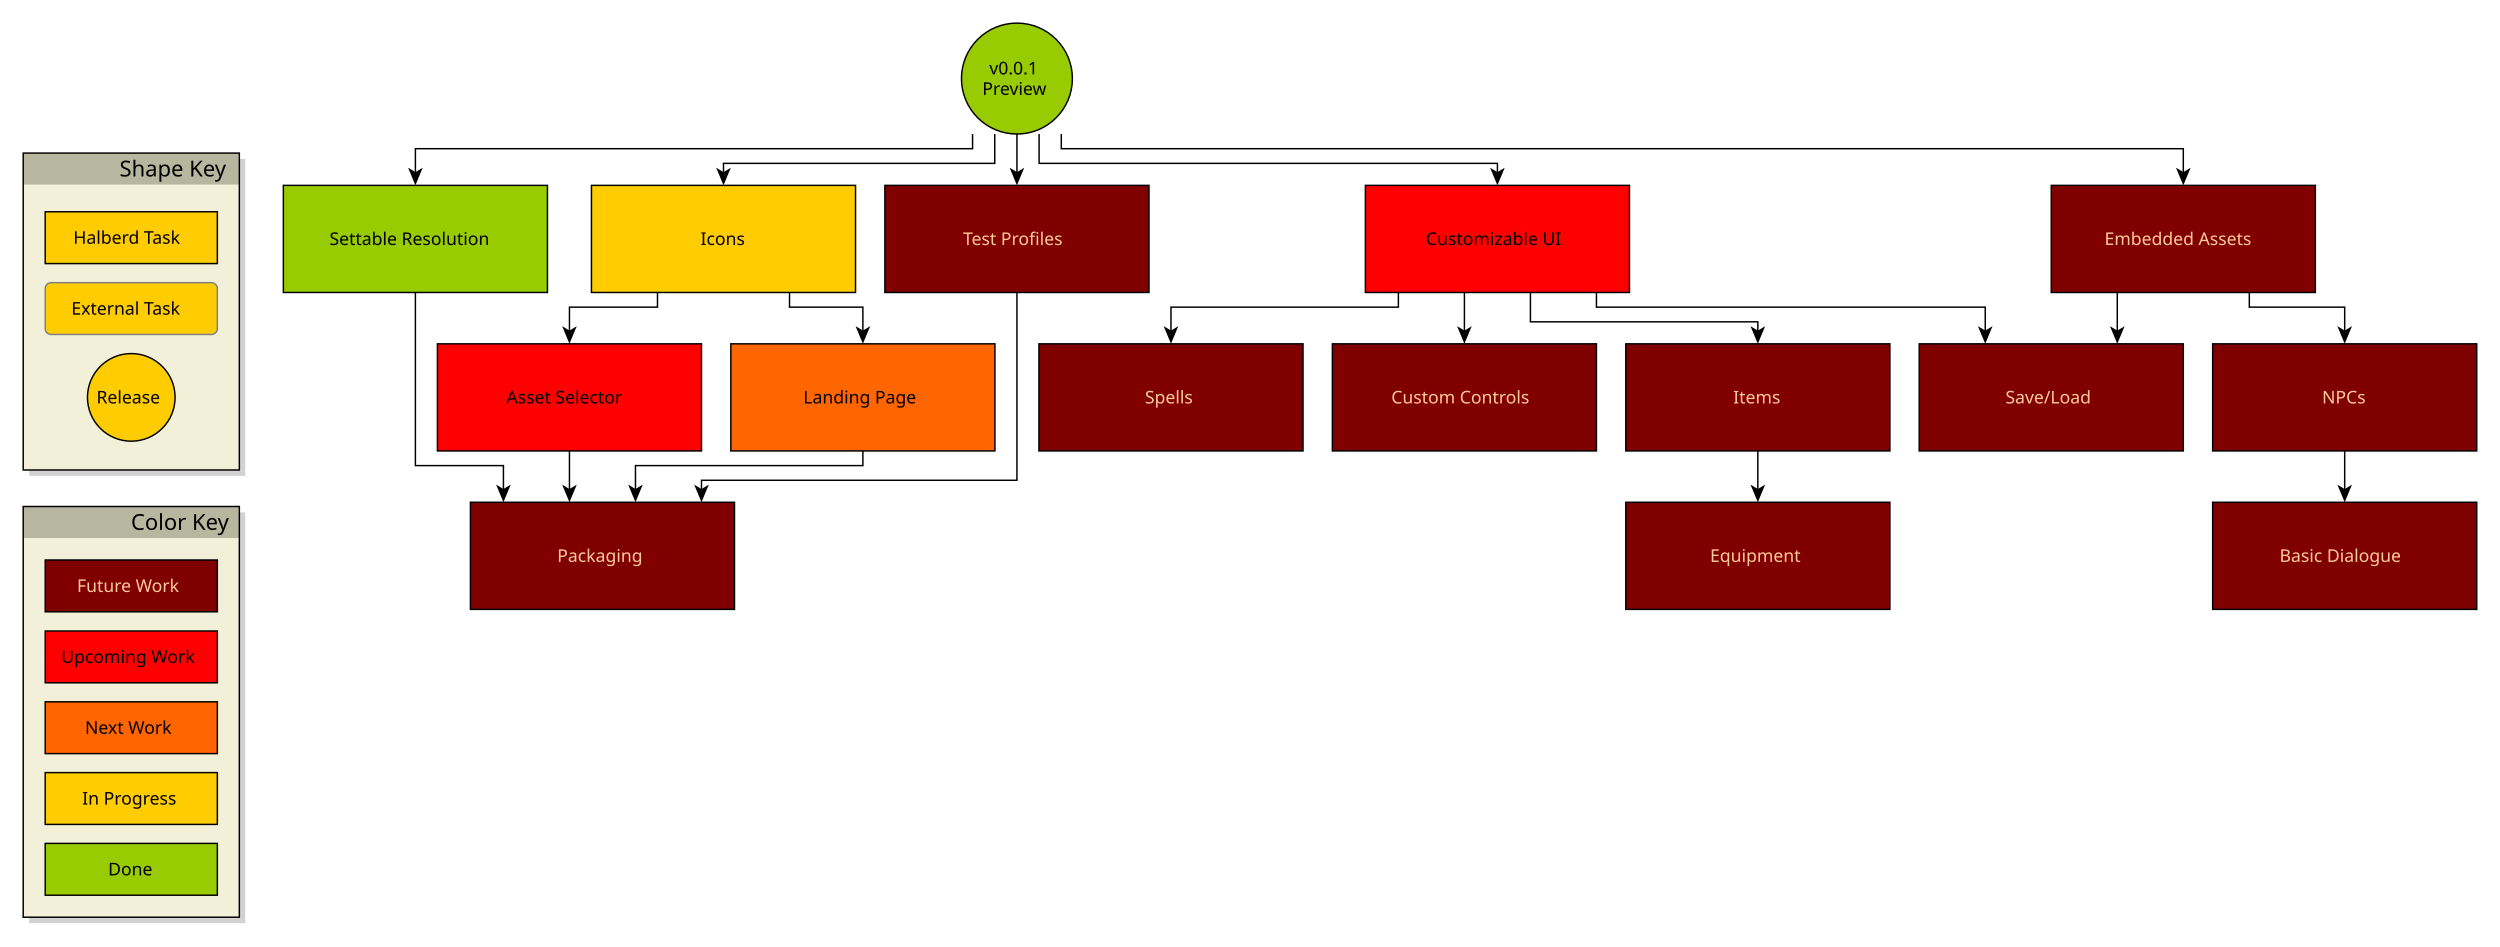
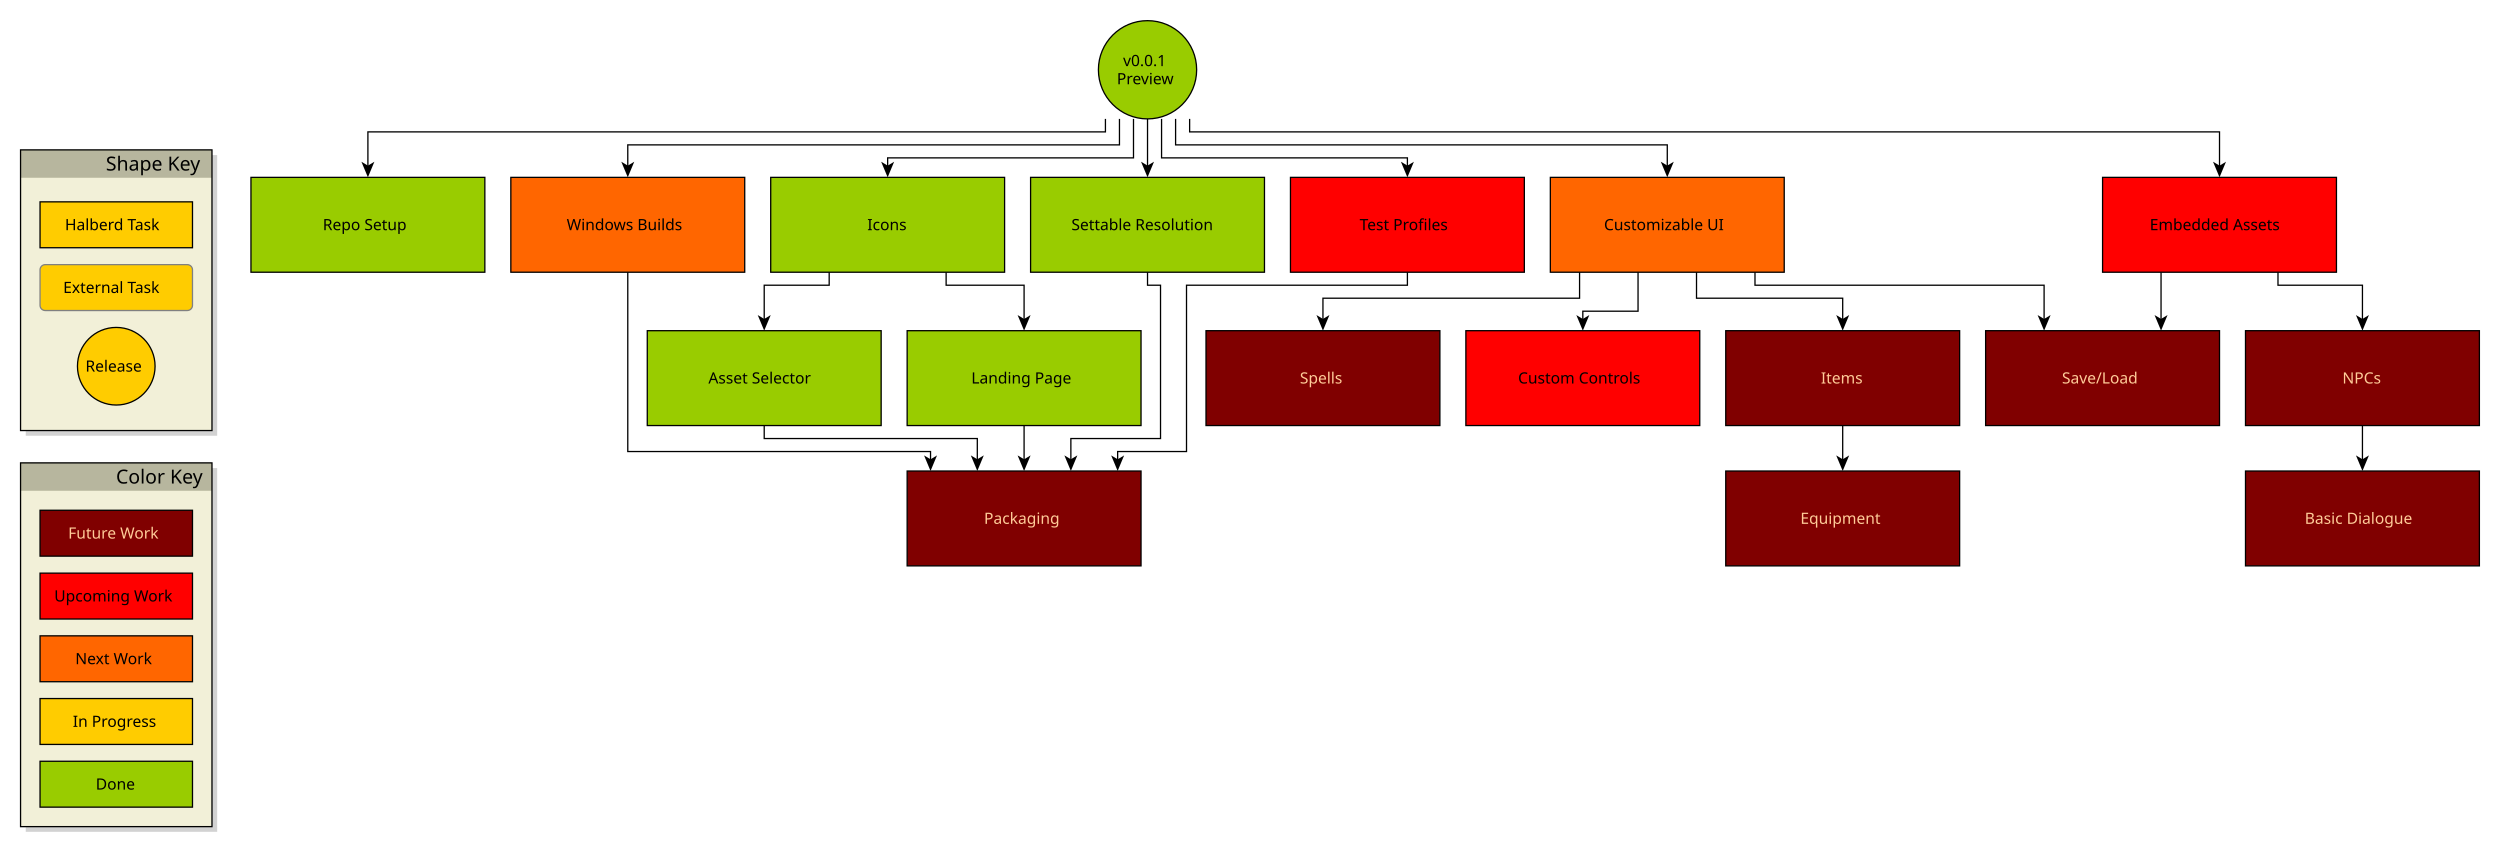
- <svg xmlns="http://www.w3.org/2000/svg" fill-opacity="1" color-rendering="auto" color-interpolation="auto" text-rendering="auto" stroke="black" stroke-linecap="square" width="1704" stroke-miterlimit="10" shape-rendering="auto" stroke-opacity="1" fill="black" stroke-dasharray="none" font-weight="normal" stroke-width="1" height="645" font-family="'Dialog'" font-style="normal" stroke-linejoin="miter" font-size="12px" stroke-dashoffset="0" image-rendering="auto">
+ <svg xmlns="http://www.w3.org/2000/svg" fill-opacity="1" color-rendering="auto" color-interpolation="auto" text-rendering="auto" stroke="black" stroke-linecap="square" width="1924" stroke-miterlimit="10" shape-rendering="auto" stroke-opacity="1" fill="black" stroke-dasharray="none" font-weight="normal" stroke-width="1" height="656" font-family="'Dialog'" font-style="normal" stroke-linejoin="miter" font-size="12px" stroke-dashoffset="0" image-rendering="auto">
  <defs id="genericDefs" />
  <g>
    <defs id="defs1">
      <clipPath clipPathUnits="userSpaceOnUse" id="clipPath1">
-         <path d="M0 0 L1704 0 L1704 645 L0 645 L0 0 Z" />
+         <path d="M0 0 L1924 0 L1924 656 L0 656 L0 0 Z" />
      </clipPath>
      <clipPath clipPathUnits="userSpaceOnUse" id="clipPath2">
-         <path d="M137 -161 L1841 -161 L1841 484 L137 484 L137 -161 Z" />
+         <path d="M137 -172 L2061 -172 L2061 484 L137 484 L137 -172 Z" />
      </clipPath>
      <clipPath clipPathUnits="userSpaceOnUse" id="clipPath3">
-         <path d="M141 -157 L1845 -157 L1845 488 L141 488 L141 -157 Z" />
+         <path d="M141 -168 L2065 -168 L2065 488 L141 488 L141 -168 Z" />
      </clipPath>
    </defs>
-     <g fill="rgb(210,210,210)" text-rendering="geometricPrecision" shape-rendering="geometricPrecision" transform="matrix(1,0,0,1,-141,157) translate(4,4)" stroke="rgb(210,210,210)">
+     <g fill="rgb(210,210,210)" text-rendering="geometricPrecision" shape-rendering="geometricPrecision" transform="matrix(1,0,0,1,-141,168) translate(4,4)" stroke="rgb(210,210,210)">
      <rect x="156.819" width="147.32" height="216" y="-52.654" clip-path="url(#clipPath2)" stroke="none" />
    </g>
-     <g fill="rgb(242,240,216)" text-rendering="geometricPrecision" shape-rendering="geometricPrecision" transform="matrix(1,0,0,1,-141,157)" stroke="rgb(242,240,216)">
+     <g fill="rgb(242,240,216)" text-rendering="geometricPrecision" shape-rendering="geometricPrecision" transform="matrix(1,0,0,1,-141,168)" stroke="rgb(242,240,216)">
      <rect x="156.819" width="147.32" height="216" y="-52.654" clip-path="url(#clipPath3)" stroke="none" />
      <rect x="156.819" y="-52.654" clip-path="url(#clipPath3)" fill="rgb(183,182,158)" width="147.32" height="21.461" stroke="none" />
    </g>
-     <g font-size="15px" stroke-linecap="butt" transform="matrix(1,0,0,1,-141,157)" text-rendering="geometricPrecision" font-family="sans-serif" shape-rendering="geometricPrecision" stroke-miterlimit="1.45">
+     <g font-size="15px" stroke-linecap="butt" transform="matrix(1,0,0,1,-141,168)" text-rendering="geometricPrecision" font-family="sans-serif" shape-rendering="geometricPrecision" stroke-miterlimit="1.45">
      <text x="222.458" xml:space="preserve" y="-36.731" clip-path="url(#clipPath3)" stroke="none">Shape Key</text>
      <rect fill="none" x="156.819" width="147.32" height="216" y="-52.654" clip-path="url(#clipPath3)" />
    </g>
-     <g fill="rgb(255,204,0)" text-rendering="geometricPrecision" shape-rendering="geometricPrecision" transform="matrix(1,0,0,1,-141,157)" stroke="rgb(255,204,0)">
+     <g fill="rgb(255,204,0)" text-rendering="geometricPrecision" shape-rendering="geometricPrecision" transform="matrix(1,0,0,1,-141,168)" stroke="rgb(255,204,0)">
      <rect x="171.819" width="117.32" height="35.309" y="-12.654" clip-path="url(#clipPath3)" stroke="none" />
    </g>
-     <g text-rendering="geometricPrecision" stroke-miterlimit="1.45" shape-rendering="geometricPrecision" transform="matrix(1,0,0,1,-141,157)" stroke-linecap="butt">
+     <g text-rendering="geometricPrecision" stroke-miterlimit="1.45" shape-rendering="geometricPrecision" transform="matrix(1,0,0,1,-141,168)" stroke-linecap="butt">
      <rect fill="none" x="171.819" width="117.32" height="35.309" y="-12.654" clip-path="url(#clipPath3)" />
      <text x="190.998" xml:space="preserve" y="9.154" clip-path="url(#clipPath3)" font-family="sans-serif" stroke="none">Halberd Task</text>
    </g>
-     <g fill="rgb(255,204,0)" text-rendering="geometricPrecision" shape-rendering="geometricPrecision" transform="matrix(1,0,0,1,-141,157)" stroke="rgb(255,204,0)">
+     <g fill="rgb(255,204,0)" text-rendering="geometricPrecision" shape-rendering="geometricPrecision" transform="matrix(1,0,0,1,-141,168)" stroke="rgb(255,204,0)">
      <rect x="171.819" y="35.667" clip-path="url(#clipPath3)" width="117.32" rx="4" ry="4" height="35.309" stroke="none" />
    </g>
-     <g stroke-linecap="butt" transform="matrix(1,0,0,1,-141,157)" fill="gray" text-rendering="geometricPrecision" shape-rendering="geometricPrecision" stroke="gray" stroke-miterlimit="1.45">
+     <g stroke-linecap="butt" transform="matrix(1,0,0,1,-141,168)" fill="gray" text-rendering="geometricPrecision" shape-rendering="geometricPrecision" stroke="gray" stroke-miterlimit="1.45">
      <rect x="171.819" y="35.667" clip-path="url(#clipPath3)" fill="none" width="117.32" rx="4" ry="4" height="35.309" />
      <text x="189.63" y="57.475" clip-path="url(#clipPath3)" fill="black" font-family="sans-serif" stroke="none" xml:space="preserve">External Task</text>
    </g>
-     <g fill="rgb(255,204,0)" text-rendering="geometricPrecision" shape-rendering="geometricPrecision" transform="matrix(1,0,0,1,-141,157)" stroke="rgb(255,204,0)">
+     <g fill="rgb(255,204,0)" text-rendering="geometricPrecision" shape-rendering="geometricPrecision" transform="matrix(1,0,0,1,-141,168)" stroke="rgb(255,204,0)">
      <circle r="29.864" clip-path="url(#clipPath3)" cx="230.478" cy="113.852" stroke="none" />
    </g>
-     <g text-rendering="geometricPrecision" stroke-miterlimit="1.45" shape-rendering="geometricPrecision" transform="matrix(1,0,0,1,-141,157)" stroke-linecap="butt">
+     <g text-rendering="geometricPrecision" stroke-miterlimit="1.45" shape-rendering="geometricPrecision" transform="matrix(1,0,0,1,-141,168)" stroke-linecap="butt">
      <circle fill="none" r="29.864" clip-path="url(#clipPath3)" cx="230.478" cy="113.852" />
      <text x="206.766" xml:space="preserve" y="118.006" clip-path="url(#clipPath3)" font-family="sans-serif" stroke="none">Release</text>
    </g>
-     <g fill="rgb(210,210,210)" text-rendering="geometricPrecision" shape-rendering="geometricPrecision" transform="matrix(1,0,0,1,-141,157) translate(4,4)" stroke="rgb(210,210,210)">
+     <g fill="rgb(210,210,210)" text-rendering="geometricPrecision" shape-rendering="geometricPrecision" transform="matrix(1,0,0,1,-141,168) translate(4,4)" stroke="rgb(210,210,210)">
      <rect x="156.819" width="147.32" height="279.943" y="188.231" clip-path="url(#clipPath2)" stroke="none" />
    </g>
-     <g fill="rgb(242,240,216)" text-rendering="geometricPrecision" shape-rendering="geometricPrecision" transform="matrix(1,0,0,1,-141,157)" stroke="rgb(242,240,216)">
+     <g fill="rgb(242,240,216)" text-rendering="geometricPrecision" shape-rendering="geometricPrecision" transform="matrix(1,0,0,1,-141,168)" stroke="rgb(242,240,216)">
      <rect x="156.819" width="147.32" height="279.943" y="188.231" clip-path="url(#clipPath3)" stroke="none" />
      <rect x="156.819" y="188.231" clip-path="url(#clipPath3)" fill="rgb(183,182,158)" width="147.32" height="21.461" stroke="none" />
    </g>
-     <g font-size="15px" stroke-linecap="butt" transform="matrix(1,0,0,1,-141,157)" text-rendering="geometricPrecision" font-family="sans-serif" shape-rendering="geometricPrecision" stroke-miterlimit="1.45">
+     <g font-size="15px" stroke-linecap="butt" transform="matrix(1,0,0,1,-141,168)" text-rendering="geometricPrecision" font-family="sans-serif" shape-rendering="geometricPrecision" stroke-miterlimit="1.45">
      <text x="230.266" xml:space="preserve" y="204.154" clip-path="url(#clipPath3)" stroke="none">Color Key</text>
      <rect fill="none" x="156.819" width="147.32" height="279.943" y="188.231" clip-path="url(#clipPath3)" />
    </g>
-     <g fill="maroon" text-rendering="geometricPrecision" shape-rendering="geometricPrecision" transform="matrix(1,0,0,1,-141,157)" stroke="maroon">
+     <g fill="maroon" text-rendering="geometricPrecision" shape-rendering="geometricPrecision" transform="matrix(1,0,0,1,-141,168)" stroke="maroon">
      <rect x="171.819" width="117.32" height="35.309" y="224.691" clip-path="url(#clipPath3)" stroke="none" />
    </g>
-     <g text-rendering="geometricPrecision" stroke-miterlimit="1.45" shape-rendering="geometricPrecision" transform="matrix(1,0,0,1,-141,157)" stroke-linecap="butt">
+     <g text-rendering="geometricPrecision" stroke-miterlimit="1.45" shape-rendering="geometricPrecision" transform="matrix(1,0,0,1,-141,168)" stroke-linecap="butt">
      <rect fill="none" x="171.819" width="117.32" height="35.309" y="224.691" clip-path="url(#clipPath3)" />
      <text x="193.459" y="246.5" clip-path="url(#clipPath3)" fill="rgb(255,204,153)" font-family="sans-serif" stroke="none" xml:space="preserve">Future Work</text>
    </g>
-     <g fill="red" text-rendering="geometricPrecision" shape-rendering="geometricPrecision" transform="matrix(1,0,0,1,-141,157)" stroke="red">
+     <g fill="red" text-rendering="geometricPrecision" shape-rendering="geometricPrecision" transform="matrix(1,0,0,1,-141,168)" stroke="red">
      <rect x="171.819" width="117.32" height="35.309" y="273.086" clip-path="url(#clipPath3)" stroke="none" />
    </g>
-     <g text-rendering="geometricPrecision" stroke-miterlimit="1.45" shape-rendering="geometricPrecision" transform="matrix(1,0,0,1,-141,157)" stroke-linecap="butt">
+     <g text-rendering="geometricPrecision" stroke-miterlimit="1.45" shape-rendering="geometricPrecision" transform="matrix(1,0,0,1,-141,168)" stroke-linecap="butt">
      <rect fill="none" x="171.819" width="117.32" height="35.309" y="273.086" clip-path="url(#clipPath3)" />
      <text x="182.733" xml:space="preserve" y="294.895" clip-path="url(#clipPath3)" font-family="sans-serif" stroke="none">Upcoming Work</text>
    </g>
-     <g fill="rgb(255,102,0)" text-rendering="geometricPrecision" shape-rendering="geometricPrecision" transform="matrix(1,0,0,1,-141,157)" stroke="rgb(255,102,0)">
+     <g fill="rgb(255,102,0)" text-rendering="geometricPrecision" shape-rendering="geometricPrecision" transform="matrix(1,0,0,1,-141,168)" stroke="rgb(255,102,0)">
      <rect x="171.819" width="117.32" height="35.309" y="321.346" clip-path="url(#clipPath3)" stroke="none" />
    </g>
-     <g text-rendering="geometricPrecision" stroke-miterlimit="1.45" shape-rendering="geometricPrecision" transform="matrix(1,0,0,1,-141,157)" stroke-linecap="butt">
+     <g text-rendering="geometricPrecision" stroke-miterlimit="1.45" shape-rendering="geometricPrecision" transform="matrix(1,0,0,1,-141,168)" stroke-linecap="butt">
      <rect fill="none" x="171.819" width="117.32" height="35.309" y="321.346" clip-path="url(#clipPath3)" />
      <text x="198.943" xml:space="preserve" y="343.154" clip-path="url(#clipPath3)" font-family="sans-serif" stroke="none">Next Work</text>
    </g>
-     <g fill="rgb(255,204,0)" text-rendering="geometricPrecision" shape-rendering="geometricPrecision" transform="matrix(1,0,0,1,-141,157)" stroke="rgb(255,204,0)">
+     <g fill="rgb(255,204,0)" text-rendering="geometricPrecision" shape-rendering="geometricPrecision" transform="matrix(1,0,0,1,-141,168)" stroke="rgb(255,204,0)">
      <rect x="171.819" width="117.32" height="35.309" y="369.605" clip-path="url(#clipPath3)" stroke="none" />
    </g>
-     <g text-rendering="geometricPrecision" stroke-miterlimit="1.45" shape-rendering="geometricPrecision" transform="matrix(1,0,0,1,-141,157)" stroke-linecap="butt">
+     <g text-rendering="geometricPrecision" stroke-miterlimit="1.45" shape-rendering="geometricPrecision" transform="matrix(1,0,0,1,-141,168)" stroke-linecap="butt">
      <rect fill="none" x="171.819" width="117.32" height="35.309" y="369.605" clip-path="url(#clipPath3)" />
      <text x="197.024" xml:space="preserve" y="391.414" clip-path="url(#clipPath3)" font-family="sans-serif" stroke="none">In Progress</text>
    </g>
-     <g fill="rgb(153,204,0)" text-rendering="geometricPrecision" shape-rendering="geometricPrecision" transform="matrix(1,0,0,1,-141,157)" stroke="rgb(153,204,0)">
+     <g fill="rgb(153,204,0)" text-rendering="geometricPrecision" shape-rendering="geometricPrecision" transform="matrix(1,0,0,1,-141,168)" stroke="rgb(153,204,0)">
      <rect x="171.819" width="117.32" height="35.309" y="417.865" clip-path="url(#clipPath3)" stroke="none" />
    </g>
-     <g text-rendering="geometricPrecision" stroke-miterlimit="1.45" shape-rendering="geometricPrecision" transform="matrix(1,0,0,1,-141,157)" stroke-linecap="butt">
+     <g text-rendering="geometricPrecision" stroke-miterlimit="1.45" shape-rendering="geometricPrecision" transform="matrix(1,0,0,1,-141,168)" stroke-linecap="butt">
      <rect fill="none" x="171.819" width="117.32" height="35.309" y="417.865" clip-path="url(#clipPath3)" />
      <text x="214.693" xml:space="preserve" y="439.673" clip-path="url(#clipPath3)" font-family="sans-serif" stroke="none">Done</text>
    </g>
-     <g fill="rgb(153,204,0)" text-rendering="geometricPrecision" shape-rendering="geometricPrecision" transform="matrix(1,0,0,1,-141,157)" stroke="rgb(153,204,0)">
-       <circle r="37.8" clip-path="url(#clipPath3)" cx="834.138" cy="-103.448" stroke="none" />
-     </g>
-     <g text-rendering="geometricPrecision" stroke-miterlimit="1.45" shape-rendering="geometricPrecision" transform="matrix(1,0,0,1,-141,157)" stroke-linecap="butt">
-       <circle fill="none" r="37.8" clip-path="url(#clipPath3)" cx="834.138" cy="-103.448" />
-       <text x="815.321" xml:space="preserve" y="-106.278" clip-path="url(#clipPath3)" font-family="sans-serif" stroke="none">v0.0.1</text>
-       <text x="810.545" xml:space="preserve" y="-92.309" clip-path="url(#clipPath3)" font-family="sans-serif" stroke="none">Preview</text>
-     </g>
-     <g fill="rgb(153,204,0)" text-rendering="geometricPrecision" shape-rendering="geometricPrecision" transform="matrix(1,0,0,1,-141,157)" stroke="rgb(153,204,0)">
-       <rect x="334.138" width="180" height="73" y="-30.648" clip-path="url(#clipPath3)" stroke="none" />
-     </g>
-     <g text-rendering="geometricPrecision" stroke-miterlimit="1.45" shape-rendering="geometricPrecision" transform="matrix(1,0,0,1,-141,157)" stroke-linecap="butt">
-       <rect fill="none" x="334.138" width="180" height="73" y="-30.648" clip-path="url(#clipPath3)" />
-       <text x="365.562" xml:space="preserve" y="10.006" clip-path="url(#clipPath3)" font-family="sans-serif" stroke="none">Settable Resolution</text>
-     </g>
-     <g fill="maroon" text-rendering="geometricPrecision" shape-rendering="geometricPrecision" transform="matrix(1,0,0,1,-141,157)" stroke="maroon">
-       <rect x="744.138" width="180" height="73" y="-30.648" clip-path="url(#clipPath3)" stroke="none" />
-     </g>
-     <g text-rendering="geometricPrecision" stroke-miterlimit="1.45" shape-rendering="geometricPrecision" transform="matrix(1,0,0,1,-141,157)" stroke-linecap="butt">
-       <rect fill="none" x="744.138" width="180" height="73" y="-30.648" clip-path="url(#clipPath3)" />
-       <text x="797.376" y="10.006" clip-path="url(#clipPath3)" fill="rgb(255,204,153)" font-family="sans-serif" stroke="none" xml:space="preserve">Test Profiles</text>
-     </g>
-     <g fill="rgb(255,102,0)" text-rendering="geometricPrecision" shape-rendering="geometricPrecision" transform="matrix(1,0,0,1,-141,157)" stroke="rgb(255,102,0)">
-       <rect x="639.138" width="180" height="73" y="77.352" clip-path="url(#clipPath3)" stroke="none" />
-     </g>
-     <g text-rendering="geometricPrecision" stroke-miterlimit="1.45" shape-rendering="geometricPrecision" transform="matrix(1,0,0,1,-141,157)" stroke-linecap="butt">
-       <rect fill="none" x="639.138" width="180" height="73" y="77.352" clip-path="url(#clipPath3)" />
-       <text x="688.527" xml:space="preserve" y="118.006" clip-path="url(#clipPath3)" font-family="sans-serif" stroke="none">Landing Page</text>
-     </g>
-     <g fill="maroon" text-rendering="geometricPrecision" shape-rendering="geometricPrecision" transform="matrix(1,0,0,1,-141,157)" stroke="maroon">
-       <rect x="1649.138" width="180" height="73" y="77.352" clip-path="url(#clipPath3)" stroke="none" />
-     </g>
-     <g text-rendering="geometricPrecision" stroke-miterlimit="1.45" shape-rendering="geometricPrecision" transform="matrix(1,0,0,1,-141,157)" stroke-linecap="butt">
-       <rect fill="none" x="1649.138" width="180" height="73" y="77.352" clip-path="url(#clipPath3)" />
-       <text x="1723.716" y="118.006" clip-path="url(#clipPath3)" fill="rgb(255,204,153)" font-family="sans-serif" stroke="none" xml:space="preserve">NPCs</text>
-     </g>
-     <g fill="maroon" text-rendering="geometricPrecision" shape-rendering="geometricPrecision" transform="matrix(1,0,0,1,-141,157)" stroke="maroon">
-       <rect x="1649.138" width="180" height="73" y="185.352" clip-path="url(#clipPath3)" stroke="none" />
-     </g>
-     <g text-rendering="geometricPrecision" stroke-miterlimit="1.45" shape-rendering="geometricPrecision" transform="matrix(1,0,0,1,-141,157)" stroke-linecap="butt">
-       <rect fill="none" x="1649.138" width="180" height="73" y="185.352" clip-path="url(#clipPath3)" />
-       <text x="1694.742" y="226.006" clip-path="url(#clipPath3)" fill="rgb(255,204,153)" font-family="sans-serif" stroke="none" xml:space="preserve">Basic Dialogue</text>
-     </g>
-     <g fill="red" text-rendering="geometricPrecision" shape-rendering="geometricPrecision" transform="matrix(1,0,0,1,-141,157)" stroke="red">
-       <rect x="1071.638" width="180" height="73" y="-30.648" clip-path="url(#clipPath3)" stroke="none" />
-     </g>
-     <g text-rendering="geometricPrecision" stroke-miterlimit="1.45" shape-rendering="geometricPrecision" transform="matrix(1,0,0,1,-141,157)" stroke-linecap="butt">
-       <rect fill="none" x="1071.638" width="180" height="73" y="-30.648" clip-path="url(#clipPath3)" />
-       <text x="1112.923" xml:space="preserve" y="10.006" clip-path="url(#clipPath3)" font-family="sans-serif" stroke="none">Customizable UI</text>
-     </g>
-     <g fill="maroon" text-rendering="geometricPrecision" shape-rendering="geometricPrecision" transform="matrix(1,0,0,1,-141,157)" stroke="maroon">
-       <rect x="1249.138" width="180" height="73" y="185.352" clip-path="url(#clipPath3)" stroke="none" />
-     </g>
-     <g text-rendering="geometricPrecision" stroke-miterlimit="1.45" shape-rendering="geometricPrecision" transform="matrix(1,0,0,1,-141,157)" stroke-linecap="butt">
-       <rect fill="none" x="1249.138" width="180" height="73" y="185.352" clip-path="url(#clipPath3)" />
-       <text x="1306.569" y="226.006" clip-path="url(#clipPath3)" fill="rgb(255,204,153)" font-family="sans-serif" stroke="none" xml:space="preserve">Equipment</text>
-     </g>
-     <g fill="maroon" text-rendering="geometricPrecision" shape-rendering="geometricPrecision" transform="matrix(1,0,0,1,-141,157)" stroke="maroon">
-       <rect x="849.138" width="180" height="73" y="77.352" clip-path="url(#clipPath3)" stroke="none" />
-     </g>
-     <g text-rendering="geometricPrecision" stroke-miterlimit="1.45" shape-rendering="geometricPrecision" transform="matrix(1,0,0,1,-141,157)" stroke-linecap="butt">
-       <rect fill="none" x="849.138" width="180" height="73" y="77.352" clip-path="url(#clipPath3)" />
-       <text x="921.37" y="118.006" clip-path="url(#clipPath3)" fill="rgb(255,204,153)" font-family="sans-serif" stroke="none" xml:space="preserve">Spells</text>
-     </g>
-     <g fill="maroon" text-rendering="geometricPrecision" shape-rendering="geometricPrecision" transform="matrix(1,0,0,1,-141,157)" stroke="maroon">
-       <rect x="1249.138" width="180" height="73" y="77.352" clip-path="url(#clipPath3)" stroke="none" />
-     </g>
-     <g text-rendering="geometricPrecision" stroke-miterlimit="1.45" shape-rendering="geometricPrecision" transform="matrix(1,0,0,1,-141,157)" stroke-linecap="butt">
-       <rect fill="none" x="1249.138" width="180" height="73" y="77.352" clip-path="url(#clipPath3)" />
-       <text x="1322.354" y="118.006" clip-path="url(#clipPath3)" fill="rgb(255,204,153)" font-family="sans-serif" stroke="none" xml:space="preserve">Items</text>
-     </g>
-     <g fill="maroon" text-rendering="geometricPrecision" shape-rendering="geometricPrecision" transform="matrix(1,0,0,1,-141,157)" stroke="maroon">
-       <rect x="1539.138" width="180" height="73" y="-30.648" clip-path="url(#clipPath3)" stroke="none" />
-     </g>
-     <g text-rendering="geometricPrecision" stroke-miterlimit="1.45" shape-rendering="geometricPrecision" transform="matrix(1,0,0,1,-141,157)" stroke-linecap="butt">
-       <rect fill="none" x="1539.138" width="180" height="73" y="-30.648" clip-path="url(#clipPath3)" />
-       <text x="1575.452" y="10.006" clip-path="url(#clipPath3)" fill="rgb(255,204,153)" font-family="sans-serif" stroke="none" xml:space="preserve">Embedded Assets</text>
-     </g>
-     <g fill="red" text-rendering="geometricPrecision" shape-rendering="geometricPrecision" transform="matrix(1,0,0,1,-141,157)" stroke="red">
-       <rect x="439.138" width="180" height="73" y="77.352" clip-path="url(#clipPath3)" stroke="none" />
-     </g>
-     <g text-rendering="geometricPrecision" stroke-miterlimit="1.45" shape-rendering="geometricPrecision" transform="matrix(1,0,0,1,-141,157)" stroke-linecap="butt">
-       <rect fill="none" x="439.138" width="180" height="73" y="77.352" clip-path="url(#clipPath3)" />
-       <text x="486.183" xml:space="preserve" y="118.006" clip-path="url(#clipPath3)" font-family="sans-serif" stroke="none">Asset Selector</text>
-     </g>
-     <g fill="maroon" text-rendering="geometricPrecision" shape-rendering="geometricPrecision" transform="matrix(1,0,0,1,-141,157)" stroke="maroon">
-       <rect x="461.638" width="180" height="73" y="185.352" clip-path="url(#clipPath3)" stroke="none" />
-     </g>
-     <g text-rendering="geometricPrecision" stroke-miterlimit="1.45" shape-rendering="geometricPrecision" transform="matrix(1,0,0,1,-141,157)" stroke-linecap="butt">
-       <rect fill="none" x="461.638" width="180" height="73" y="185.352" clip-path="url(#clipPath3)" />
-       <text x="520.806" y="226.006" clip-path="url(#clipPath3)" fill="rgb(255,204,153)" font-family="sans-serif" stroke="none" xml:space="preserve">Packaging</text>
-     </g>
-     <g fill="maroon" text-rendering="geometricPrecision" shape-rendering="geometricPrecision" transform="matrix(1,0,0,1,-141,157)" stroke="maroon">
-       <rect x="1449.138" width="180" height="73" y="77.352" clip-path="url(#clipPath3)" stroke="none" />
-     </g>
-     <g text-rendering="geometricPrecision" stroke-miterlimit="1.45" shape-rendering="geometricPrecision" transform="matrix(1,0,0,1,-141,157)" stroke-linecap="butt">
-       <rect fill="none" x="1449.138" width="180" height="73" y="77.352" clip-path="url(#clipPath3)" />
-       <text x="1507.89" y="118.006" clip-path="url(#clipPath3)" fill="rgb(255,204,153)" font-family="sans-serif" stroke="none" xml:space="preserve">Save/Load</text>
-     </g>
-     <g fill="maroon" text-rendering="geometricPrecision" shape-rendering="geometricPrecision" transform="matrix(1,0,0,1,-141,157)" stroke="maroon">
-       <rect x="1049.138" width="180" height="73" y="77.352" clip-path="url(#clipPath3)" stroke="none" />
-     </g>
-     <g text-rendering="geometricPrecision" stroke-miterlimit="1.45" shape-rendering="geometricPrecision" transform="matrix(1,0,0,1,-141,157)" stroke-linecap="butt">
-       <rect fill="none" x="1049.138" width="180" height="73" y="77.352" clip-path="url(#clipPath3)" />
-       <text x="1089.298" y="118.006" clip-path="url(#clipPath3)" fill="rgb(255,204,153)" font-family="sans-serif" stroke="none" xml:space="preserve">Custom Controls</text>
-     </g>
-     <g fill="rgb(255,204,0)" text-rendering="geometricPrecision" shape-rendering="geometricPrecision" transform="matrix(1,0,0,1,-141,157)" stroke="rgb(255,204,0)">
-       <rect x="544.138" width="180" height="73" y="-30.648" clip-path="url(#clipPath3)" stroke="none" />
-     </g>
-     <g text-rendering="geometricPrecision" stroke-miterlimit="1.45" shape-rendering="geometricPrecision" transform="matrix(1,0,0,1,-141,157)" stroke-linecap="butt">
-       <rect fill="none" x="544.138" width="180" height="73" y="-30.648" clip-path="url(#clipPath3)" />
-       <text x="618.47" xml:space="preserve" y="10.006" clip-path="url(#clipPath3)" font-family="sans-serif" stroke="none">Icons</text>
-       <path fill="none" d="M803.898 -65.648 L803.898 -55.648 L424.138 -55.648 L424.138 -38.697" clip-path="url(#clipPath3)" />
-       <path d="M424.138 -30.697 L429.138 -42.697 L424.138 -39.697 L419.138 -42.697 Z" clip-path="url(#clipPath3)" stroke="none" />
-       <path fill="none" d="M834.138 -65.648 L834.138 -38.682" clip-path="url(#clipPath3)" />
-       <path d="M834.138 -30.682 L839.138 -42.682 L834.138 -39.682 L829.138 -42.682 Z" clip-path="url(#clipPath3)" stroke="none" />
-       <path fill="none" d="M1739.138 150.352 L1739.138 177.318" clip-path="url(#clipPath3)" />
-       <path d="M1739.138 185.318 L1744.138 173.318 L1739.138 176.318 L1734.138 173.318 Z" clip-path="url(#clipPath3)" stroke="none" />
-       <path fill="none" d="M849.258 -65.648 L849.258 -45.648 L1161.638 -45.648 L1161.638 -38.677" clip-path="url(#clipPath3)" />
-       <path d="M1161.638 -30.677 L1166.638 -42.677 L1161.638 -39.677 L1156.638 -42.677 Z" clip-path="url(#clipPath3)" stroke="none" />
-       <path fill="none" d="M1094.138 42.352 L1094.138 52.352 L939.138 52.352 L939.138 69.303" clip-path="url(#clipPath3)" />
-       <path d="M939.138 77.303 L944.138 65.303 L939.138 68.303 L934.138 65.303 Z" clip-path="url(#clipPath3)" stroke="none" />
-       <path fill="none" d="M1184.138 42.352 L1184.138 62.352 L1339.138 62.352 L1339.138 69.323" clip-path="url(#clipPath3)" />
-       <path d="M1339.138 77.323 L1344.138 65.323 L1339.138 68.323 L1334.138 65.323 Z" clip-path="url(#clipPath3)" stroke="none" />
-       <path fill="none" d="M1339.138 150.352 L1339.138 177.318" clip-path="url(#clipPath3)" />
-       <path d="M1339.138 185.318 L1344.138 173.318 L1339.138 176.318 L1334.138 173.318 Z" clip-path="url(#clipPath3)" stroke="none" />
-       <path fill="none" d="M864.378 -65.648 L864.378 -55.648 L1629.138 -55.648 L1629.138 -38.697" clip-path="url(#clipPath3)" />
-       <path d="M1629.138 -30.697 L1634.138 -42.697 L1629.138 -39.697 L1624.138 -42.697 Z" clip-path="url(#clipPath3)" stroke="none" />
-       <path fill="none" d="M1674.138 42.352 L1674.138 52.352 L1739.138 52.352 L1739.138 69.303" clip-path="url(#clipPath3)" />
-       <path d="M1739.138 77.303 L1744.138 65.303 L1739.138 68.303 L1734.138 65.303 Z" clip-path="url(#clipPath3)" stroke="none" />
-       <path fill="none" d="M729.138 150.352 L729.138 160.352 L574.138 160.352 L574.138 177.303" clip-path="url(#clipPath3)" />
-       <path d="M574.138 185.303 L579.138 173.303 L574.138 176.303 L569.138 173.303 Z" clip-path="url(#clipPath3)" stroke="none" />
-       <path fill="none" d="M424.138 42.352 L424.138 160.352 L484.138 160.352 L484.138 177.303" clip-path="url(#clipPath3)" />
-       <path d="M484.138 185.303 L489.138 173.303 L484.138 176.303 L479.138 173.303 Z" clip-path="url(#clipPath3)" stroke="none" />
-       <path fill="none" d="M834.138 42.352 L834.138 170.352 L619.138 170.352 L619.138 177.323" clip-path="url(#clipPath3)" />
-       <path d="M619.138 185.323 L624.138 173.323 L619.138 176.323 L614.138 173.323 Z" clip-path="url(#clipPath3)" stroke="none" />
-       <path fill="none" d="M529.138 150.352 L529.138 177.318" clip-path="url(#clipPath3)" />
-       <path d="M529.138 185.318 L534.138 173.318 L529.138 176.318 L524.138 173.318 Z" clip-path="url(#clipPath3)" stroke="none" />
-       <path fill="none" d="M1584.138 42.352 L1584.138 69.318" clip-path="url(#clipPath3)" />
-       <path d="M1584.138 77.318 L1589.138 65.318 L1584.138 68.318 L1579.138 65.318 Z" clip-path="url(#clipPath3)" stroke="none" />
-       <path fill="none" d="M1229.138 42.352 L1229.138 52.352 L1494.138 52.352 L1494.138 69.303" clip-path="url(#clipPath3)" />
-       <path d="M1494.138 77.303 L1499.138 65.303 L1494.138 68.303 L1489.138 65.303 Z" clip-path="url(#clipPath3)" stroke="none" />
-       <path fill="none" d="M1139.138 42.352 L1139.138 69.318" clip-path="url(#clipPath3)" />
-       <path d="M1139.138 77.318 L1144.138 65.318 L1139.138 68.318 L1134.138 65.318 Z" clip-path="url(#clipPath3)" stroke="none" />
-       <path fill="none" d="M819.018 -65.648 L819.018 -45.648 L634.138 -45.648 L634.138 -38.677" clip-path="url(#clipPath3)" />
-       <path d="M634.138 -30.677 L639.138 -42.677 L634.138 -39.677 L629.138 -42.677 Z" clip-path="url(#clipPath3)" stroke="none" />
-       <path fill="none" d="M679.138 42.352 L679.138 52.352 L729.138 52.352 L729.138 69.303" clip-path="url(#clipPath3)" />
-       <path d="M729.138 77.303 L734.138 65.303 L729.138 68.303 L724.138 65.303 Z" clip-path="url(#clipPath3)" stroke="none" />
-       <path fill="none" d="M589.138 42.352 L589.138 52.352 L529.138 52.352 L529.138 69.303" clip-path="url(#clipPath3)" />
-       <path d="M529.138 77.303 L534.138 65.303 L529.138 68.303 L524.138 65.303 Z" clip-path="url(#clipPath3)" stroke="none" />
+     <g fill="rgb(153,204,0)" text-rendering="geometricPrecision" shape-rendering="geometricPrecision" transform="matrix(1,0,0,1,-141,168)" stroke="rgb(153,204,0)">
+       <circle r="37.8" clip-path="url(#clipPath3)" cx="1024.138" cy="-114.3" stroke="none" />
+     </g>
+     <g text-rendering="geometricPrecision" stroke-miterlimit="1.45" shape-rendering="geometricPrecision" transform="matrix(1,0,0,1,-141,168)" stroke-linecap="butt">
+       <circle fill="none" r="37.8" clip-path="url(#clipPath3)" cx="1024.138" cy="-114.3" />
+       <text x="1005.321" xml:space="preserve" y="-117.13" clip-path="url(#clipPath3)" font-family="sans-serif" stroke="none">v0.0.1</text>
+       <text x="1000.545" xml:space="preserve" y="-103.161" clip-path="url(#clipPath3)" font-family="sans-serif" stroke="none">Preview</text>
+     </g>
+     <g fill="rgb(153,204,0)" text-rendering="geometricPrecision" shape-rendering="geometricPrecision" transform="matrix(1,0,0,1,-141,168)" stroke="rgb(153,204,0)">
+       <rect x="934.138" width="180" height="73" y="-31.5" clip-path="url(#clipPath3)" stroke="none" />
+     </g>
+     <g text-rendering="geometricPrecision" stroke-miterlimit="1.45" shape-rendering="geometricPrecision" transform="matrix(1,0,0,1,-141,168)" stroke-linecap="butt">
+       <rect fill="none" x="934.138" width="180" height="73" y="-31.5" clip-path="url(#clipPath3)" />
+       <text x="965.562" xml:space="preserve" y="9.154" clip-path="url(#clipPath3)" font-family="sans-serif" stroke="none">Settable Resolution</text>
+     </g>
+     <g fill="red" text-rendering="geometricPrecision" shape-rendering="geometricPrecision" transform="matrix(1,0,0,1,-141,168)" stroke="red">
+       <rect x="1134.138" width="180" height="73" y="-31.5" clip-path="url(#clipPath3)" stroke="none" />
+     </g>
+     <g text-rendering="geometricPrecision" stroke-miterlimit="1.45" shape-rendering="geometricPrecision" transform="matrix(1,0,0,1,-141,168)" stroke-linecap="butt">
+       <rect fill="none" x="1134.138" width="180" height="73" y="-31.5" clip-path="url(#clipPath3)" />
+       <text x="1187.377" xml:space="preserve" y="9.154" clip-path="url(#clipPath3)" font-family="sans-serif" stroke="none">Test Profiles</text>
+     </g>
+     <g fill="rgb(153,204,0)" text-rendering="geometricPrecision" shape-rendering="geometricPrecision" transform="matrix(1,0,0,1,-141,168)" stroke="rgb(153,204,0)">
+       <rect x="839.138" width="180" height="73" y="86.5" clip-path="url(#clipPath3)" stroke="none" />
+     </g>
+     <g text-rendering="geometricPrecision" stroke-miterlimit="1.45" shape-rendering="geometricPrecision" transform="matrix(1,0,0,1,-141,168)" stroke-linecap="butt">
+       <rect fill="none" x="839.138" width="180" height="73" y="86.5" clip-path="url(#clipPath3)" />
+       <text x="888.527" xml:space="preserve" y="127.154" clip-path="url(#clipPath3)" font-family="sans-serif" stroke="none">Landing Page</text>
+     </g>
+     <g fill="maroon" text-rendering="geometricPrecision" shape-rendering="geometricPrecision" transform="matrix(1,0,0,1,-141,168)" stroke="maroon">
+       <rect x="1869.138" width="180" height="73" y="86.5" clip-path="url(#clipPath3)" stroke="none" />
+     </g>
+     <g text-rendering="geometricPrecision" stroke-miterlimit="1.45" shape-rendering="geometricPrecision" transform="matrix(1,0,0,1,-141,168)" stroke-linecap="butt">
+       <rect fill="none" x="1869.138" width="180" height="73" y="86.5" clip-path="url(#clipPath3)" />
+       <text x="1943.716" y="127.154" clip-path="url(#clipPath3)" fill="rgb(255,204,153)" font-family="sans-serif" stroke="none" xml:space="preserve">NPCs</text>
+     </g>
+     <g fill="maroon" text-rendering="geometricPrecision" shape-rendering="geometricPrecision" transform="matrix(1,0,0,1,-141,168)" stroke="maroon">
+       <rect x="1869.138" width="180" height="73" y="194.5" clip-path="url(#clipPath3)" stroke="none" />
+     </g>
+     <g text-rendering="geometricPrecision" stroke-miterlimit="1.45" shape-rendering="geometricPrecision" transform="matrix(1,0,0,1,-141,168)" stroke-linecap="butt">
+       <rect fill="none" x="1869.138" width="180" height="73" y="194.5" clip-path="url(#clipPath3)" />
+       <text x="1914.742" y="235.154" clip-path="url(#clipPath3)" fill="rgb(255,204,153)" font-family="sans-serif" stroke="none" xml:space="preserve">Basic Dialogue</text>
+     </g>
+     <g fill="rgb(255,102,0)" text-rendering="geometricPrecision" shape-rendering="geometricPrecision" transform="matrix(1,0,0,1,-141,168)" stroke="rgb(255,102,0)">
+       <rect x="1334.138" width="180" height="73" y="-31.5" clip-path="url(#clipPath3)" stroke="none" />
+     </g>
+     <g text-rendering="geometricPrecision" stroke-miterlimit="1.45" shape-rendering="geometricPrecision" transform="matrix(1,0,0,1,-141,168)" stroke-linecap="butt">
+       <rect fill="none" x="1334.138" width="180" height="73" y="-31.5" clip-path="url(#clipPath3)" />
+       <text x="1375.423" xml:space="preserve" y="9.154" clip-path="url(#clipPath3)" font-family="sans-serif" stroke="none">Customizable UI</text>
+     </g>
+     <g fill="maroon" text-rendering="geometricPrecision" shape-rendering="geometricPrecision" transform="matrix(1,0,0,1,-141,168)" stroke="maroon">
+       <rect x="1469.138" width="180" height="73" y="194.5" clip-path="url(#clipPath3)" stroke="none" />
+     </g>
+     <g text-rendering="geometricPrecision" stroke-miterlimit="1.45" shape-rendering="geometricPrecision" transform="matrix(1,0,0,1,-141,168)" stroke-linecap="butt">
+       <rect fill="none" x="1469.138" width="180" height="73" y="194.5" clip-path="url(#clipPath3)" />
+       <text x="1526.569" y="235.154" clip-path="url(#clipPath3)" fill="rgb(255,204,153)" font-family="sans-serif" stroke="none" xml:space="preserve">Equipment</text>
+     </g>
+     <g fill="maroon" text-rendering="geometricPrecision" shape-rendering="geometricPrecision" transform="matrix(1,0,0,1,-141,168)" stroke="maroon">
+       <rect x="1069.138" width="180" height="73" y="86.5" clip-path="url(#clipPath3)" stroke="none" />
+     </g>
+     <g text-rendering="geometricPrecision" stroke-miterlimit="1.45" shape-rendering="geometricPrecision" transform="matrix(1,0,0,1,-141,168)" stroke-linecap="butt">
+       <rect fill="none" x="1069.138" width="180" height="73" y="86.5" clip-path="url(#clipPath3)" />
+       <text x="1141.37" y="127.154" clip-path="url(#clipPath3)" fill="rgb(255,204,153)" font-family="sans-serif" stroke="none" xml:space="preserve">Spells</text>
+     </g>
+     <g fill="maroon" text-rendering="geometricPrecision" shape-rendering="geometricPrecision" transform="matrix(1,0,0,1,-141,168)" stroke="maroon">
+       <rect x="1469.138" width="180" height="73" y="86.5" clip-path="url(#clipPath3)" stroke="none" />
+     </g>
+     <g text-rendering="geometricPrecision" stroke-miterlimit="1.45" shape-rendering="geometricPrecision" transform="matrix(1,0,0,1,-141,168)" stroke-linecap="butt">
+       <rect fill="none" x="1469.138" width="180" height="73" y="86.5" clip-path="url(#clipPath3)" />
+       <text x="1542.354" y="127.154" clip-path="url(#clipPath3)" fill="rgb(255,204,153)" font-family="sans-serif" stroke="none" xml:space="preserve">Items</text>
+     </g>
+     <g fill="red" text-rendering="geometricPrecision" shape-rendering="geometricPrecision" transform="matrix(1,0,0,1,-141,168)" stroke="red">
+       <rect x="1759.138" width="180" height="73" y="-31.5" clip-path="url(#clipPath3)" stroke="none" />
+     </g>
+     <g text-rendering="geometricPrecision" stroke-miterlimit="1.45" shape-rendering="geometricPrecision" transform="matrix(1,0,0,1,-141,168)" stroke-linecap="butt">
+       <rect fill="none" x="1759.138" width="180" height="73" y="-31.5" clip-path="url(#clipPath3)" />
+       <text x="1795.452" xml:space="preserve" y="9.154" clip-path="url(#clipPath3)" font-family="sans-serif" stroke="none">Embedded Assets</text>
+     </g>
+     <g fill="rgb(153,204,0)" text-rendering="geometricPrecision" shape-rendering="geometricPrecision" transform="matrix(1,0,0,1,-141,168)" stroke="rgb(153,204,0)">
+       <rect x="639.138" width="180" height="73" y="86.5" clip-path="url(#clipPath3)" stroke="none" />
+     </g>
+     <g text-rendering="geometricPrecision" stroke-miterlimit="1.45" shape-rendering="geometricPrecision" transform="matrix(1,0,0,1,-141,168)" stroke-linecap="butt">
+       <rect fill="none" x="639.138" width="180" height="73" y="86.5" clip-path="url(#clipPath3)" />
+       <text x="686.183" xml:space="preserve" y="127.154" clip-path="url(#clipPath3)" font-family="sans-serif" stroke="none">Asset Selector</text>
+     </g>
+     <g fill="maroon" text-rendering="geometricPrecision" shape-rendering="geometricPrecision" transform="matrix(1,0,0,1,-141,168)" stroke="maroon">
+       <rect x="839.138" width="180" height="73" y="194.5" clip-path="url(#clipPath3)" stroke="none" />
+     </g>
+     <g text-rendering="geometricPrecision" stroke-miterlimit="1.45" shape-rendering="geometricPrecision" transform="matrix(1,0,0,1,-141,168)" stroke-linecap="butt">
+       <rect fill="none" x="839.138" width="180" height="73" y="194.5" clip-path="url(#clipPath3)" />
+       <text x="898.306" y="235.154" clip-path="url(#clipPath3)" fill="rgb(255,204,153)" font-family="sans-serif" stroke="none" xml:space="preserve">Packaging</text>
+     </g>
+     <g fill="maroon" text-rendering="geometricPrecision" shape-rendering="geometricPrecision" transform="matrix(1,0,0,1,-141,168)" stroke="maroon">
+       <rect x="1669.138" width="180" height="73" y="86.5" clip-path="url(#clipPath3)" stroke="none" />
+     </g>
+     <g text-rendering="geometricPrecision" stroke-miterlimit="1.45" shape-rendering="geometricPrecision" transform="matrix(1,0,0,1,-141,168)" stroke-linecap="butt">
+       <rect fill="none" x="1669.138" width="180" height="73" y="86.5" clip-path="url(#clipPath3)" />
+       <text x="1727.89" y="127.154" clip-path="url(#clipPath3)" fill="rgb(255,204,153)" font-family="sans-serif" stroke="none" xml:space="preserve">Save/Load</text>
+     </g>
+     <g fill="red" text-rendering="geometricPrecision" shape-rendering="geometricPrecision" transform="matrix(1,0,0,1,-141,168)" stroke="red">
+       <rect x="1269.138" width="180" height="73" y="86.5" clip-path="url(#clipPath3)" stroke="none" />
+     </g>
+     <g text-rendering="geometricPrecision" stroke-miterlimit="1.45" shape-rendering="geometricPrecision" transform="matrix(1,0,0,1,-141,168)" stroke-linecap="butt">
+       <rect fill="none" x="1269.138" width="180" height="73" y="86.5" clip-path="url(#clipPath3)" />
+       <text x="1309.298" xml:space="preserve" y="127.154" clip-path="url(#clipPath3)" font-family="sans-serif" stroke="none">Custom Controls</text>
+     </g>
+     <g fill="rgb(153,204,0)" text-rendering="geometricPrecision" shape-rendering="geometricPrecision" transform="matrix(1,0,0,1,-141,168)" stroke="rgb(153,204,0)">
+       <rect x="734.138" width="180" height="73" y="-31.5" clip-path="url(#clipPath3)" stroke="none" />
+     </g>
+     <g text-rendering="geometricPrecision" stroke-miterlimit="1.45" shape-rendering="geometricPrecision" transform="matrix(1,0,0,1,-141,168)" stroke-linecap="butt">
+       <rect fill="none" x="734.138" width="180" height="73" y="-31.5" clip-path="url(#clipPath3)" />
+       <text x="808.47" xml:space="preserve" y="9.154" clip-path="url(#clipPath3)" font-family="sans-serif" stroke="none">Icons</text>
+     </g>
+     <g fill="rgb(255,102,0)" text-rendering="geometricPrecision" shape-rendering="geometricPrecision" transform="matrix(1,0,0,1,-141,168)" stroke="rgb(255,102,0)">
+       <rect x="534.138" width="180" height="73" y="-31.5" clip-path="url(#clipPath3)" stroke="none" />
+     </g>
+     <g text-rendering="geometricPrecision" stroke-miterlimit="1.45" shape-rendering="geometricPrecision" transform="matrix(1,0,0,1,-141,168)" stroke-linecap="butt">
+       <rect fill="none" x="534.138" width="180" height="73" y="-31.5" clip-path="url(#clipPath3)" />
+       <text x="577.129" xml:space="preserve" y="9.154" clip-path="url(#clipPath3)" font-family="sans-serif" stroke="none">Windows Builds</text>
+     </g>
+     <g fill="rgb(153,204,0)" text-rendering="geometricPrecision" shape-rendering="geometricPrecision" transform="matrix(1,0,0,1,-141,168)" stroke="rgb(153,204,0)">
+       <rect x="334.138" width="180" height="73" y="-31.5" clip-path="url(#clipPath3)" stroke="none" />
+     </g>
+     <g text-rendering="geometricPrecision" stroke-miterlimit="1.45" shape-rendering="geometricPrecision" transform="matrix(1,0,0,1,-141,168)" stroke-linecap="butt">
+       <rect fill="none" x="334.138" width="180" height="73" y="-31.5" clip-path="url(#clipPath3)" />
+       <text x="389.427" xml:space="preserve" y="9.154" clip-path="url(#clipPath3)" font-family="sans-serif" stroke="none">Repo Setup</text>
+       <path fill="none" d="M1024.138 -76.5 L1024.138 -39.544" clip-path="url(#clipPath3)" />
+       <path d="M1024.138 -31.544 L1029.138 -43.544 L1024.138 -40.544 L1019.138 -43.544 Z" clip-path="url(#clipPath3)" stroke="none" />
+       <path fill="none" d="M1034.938 -76.5 L1034.938 -46.5 L1224.138 -46.5 L1224.138 -39.529" clip-path="url(#clipPath3)" />
+       <path d="M1224.138 -31.529 L1229.138 -43.529 L1224.138 -40.529 L1219.138 -43.529 Z" clip-path="url(#clipPath3)" stroke="none" />
+       <path fill="none" d="M1959.138 159.5 L1959.138 186.466" clip-path="url(#clipPath3)" />
+       <path d="M1959.138 194.466 L1964.138 182.466 L1959.138 185.466 L1954.138 182.466 Z" clip-path="url(#clipPath3)" stroke="none" />
+       <path fill="none" d="M1045.738 -76.5 L1045.738 -56.5 L1424.138 -56.5 L1424.138 -39.549" clip-path="url(#clipPath3)" />
+       <path d="M1424.138 -31.549 L1429.138 -43.549 L1424.138 -40.549 L1419.138 -43.549 Z" clip-path="url(#clipPath3)" stroke="none" />
+       <path fill="none" d="M1356.638 41.5 L1356.638 61.5 L1159.138 61.5 L1159.138 78.451" clip-path="url(#clipPath3)" />
+       <path d="M1159.138 86.451 L1164.138 74.451 L1159.138 77.451 L1154.138 74.451 Z" clip-path="url(#clipPath3)" stroke="none" />
+       <path fill="none" d="M1446.638 41.5 L1446.638 61.5 L1559.138 61.5 L1559.138 78.451" clip-path="url(#clipPath3)" />
+       <path d="M1559.138 86.451 L1564.138 74.451 L1559.138 77.451 L1554.138 74.451 Z" clip-path="url(#clipPath3)" stroke="none" />
+       <path fill="none" d="M1559.138 159.5 L1559.138 186.466" clip-path="url(#clipPath3)" />
+       <path d="M1559.138 194.466 L1564.138 182.466 L1559.138 185.466 L1554.138 182.466 Z" clip-path="url(#clipPath3)" stroke="none" />
+       <path fill="none" d="M1056.538 -76.5 L1056.538 -66.5 L1849.138 -66.5 L1849.138 -39.534" clip-path="url(#clipPath3)" />
+       <path d="M1849.138 -31.534 L1854.138 -43.534 L1849.138 -40.534 L1844.138 -43.534 Z" clip-path="url(#clipPath3)" stroke="none" />
+       <path fill="none" d="M1894.138 41.5 L1894.138 51.5 L1959.138 51.5 L1959.138 78.466" clip-path="url(#clipPath3)" />
+       <path d="M1959.138 86.466 L1964.138 74.466 L1959.138 77.466 L1954.138 74.466 Z" clip-path="url(#clipPath3)" stroke="none" />
+       <path fill="none" d="M929.138 159.5 L929.138 186.466" clip-path="url(#clipPath3)" />
+       <path d="M929.138 194.466 L934.138 182.466 L929.138 185.466 L924.138 182.466 Z" clip-path="url(#clipPath3)" stroke="none" />
+       <path fill="none" d="M1024.138 41.5 L1024.138 51.5 L1034.138 51.5 L1034.138 169.5 L965.138 169.5 L965.138 186.451" clip-path="url(#clipPath3)" />
+       <path d="M965.138 194.451 L970.138 182.451 L965.138 185.451 L960.138 182.451 Z" clip-path="url(#clipPath3)" stroke="none" />
+       <path fill="none" d="M1224.138 41.5 L1224.138 51.5 L1054.138 51.5 L1054.138 179.5 L1001.138 179.5 L1001.138 186.471" clip-path="url(#clipPath3)" />
+       <path d="M1001.138 194.471 L1006.138 182.471 L1001.138 185.471 L996.138 182.471 Z" clip-path="url(#clipPath3)" stroke="none" />
+       <path fill="none" d="M729.138 159.5 L729.138 169.5 L893.138 169.5 L893.138 186.451" clip-path="url(#clipPath3)" />
+       <path d="M893.138 194.451 L898.138 182.451 L893.138 185.451 L888.138 182.451 Z" clip-path="url(#clipPath3)" stroke="none" />
+       <path fill="none" d="M1804.138 41.5 L1804.138 78.456" clip-path="url(#clipPath3)" />
+       <path d="M1804.138 86.456 L1809.138 74.456 L1804.138 77.456 L1799.138 74.456 Z" clip-path="url(#clipPath3)" stroke="none" />
+       <path fill="none" d="M1491.638 41.5 L1491.638 51.5 L1714.138 51.5 L1714.138 78.466" clip-path="url(#clipPath3)" />
+       <path d="M1714.138 86.466 L1719.138 74.466 L1714.138 77.466 L1709.138 74.466 Z" clip-path="url(#clipPath3)" stroke="none" />
+       <path fill="none" d="M1401.638 41.5 L1401.638 71.5 L1359.138 71.5 L1359.138 78.471" clip-path="url(#clipPath3)" />
+       <path d="M1359.138 86.471 L1364.138 74.471 L1359.138 77.471 L1354.138 74.471 Z" clip-path="url(#clipPath3)" stroke="none" />
+       <path fill="none" d="M1013.338 -76.5 L1013.338 -46.5 L824.138 -46.5 L824.138 -39.529" clip-path="url(#clipPath3)" />
+       <path d="M824.138 -31.529 L829.138 -43.529 L824.138 -40.529 L819.138 -43.529 Z" clip-path="url(#clipPath3)" stroke="none" />
+       <path fill="none" d="M869.138 41.5 L869.138 51.5 L929.138 51.5 L929.138 78.466" clip-path="url(#clipPath3)" />
+       <path d="M929.138 86.466 L934.138 74.466 L929.138 77.466 L924.138 74.466 Z" clip-path="url(#clipPath3)" stroke="none" />
+       <path fill="none" d="M779.138 41.5 L779.138 51.5 L729.138 51.5 L729.138 78.466" clip-path="url(#clipPath3)" />
+       <path d="M729.138 86.466 L734.138 74.466 L729.138 77.466 L724.138 74.466 Z" clip-path="url(#clipPath3)" stroke="none" />
+       <path fill="none" d="M1002.538 -76.5 L1002.538 -56.5 L624.138 -56.5 L624.138 -39.549" clip-path="url(#clipPath3)" />
+       <path d="M624.138 -31.549 L629.138 -43.549 L624.138 -40.549 L619.138 -43.549 Z" clip-path="url(#clipPath3)" stroke="none" />
+       <path fill="none" d="M624.138 41.5 L624.138 179.5 L857.138 179.5 L857.138 186.471" clip-path="url(#clipPath3)" />
+       <path d="M857.138 194.471 L862.138 182.471 L857.138 185.471 L852.138 182.471 Z" clip-path="url(#clipPath3)" stroke="none" />
+       <path fill="none" d="M991.738 -76.5 L991.738 -66.5 L424.138 -66.5 L424.138 -39.534" clip-path="url(#clipPath3)" />
+       <path d="M424.138 -31.534 L429.138 -43.534 L424.138 -40.534 L419.138 -43.534 Z" clip-path="url(#clipPath3)" stroke="none" />
    </g>
  </g>
</svg>
